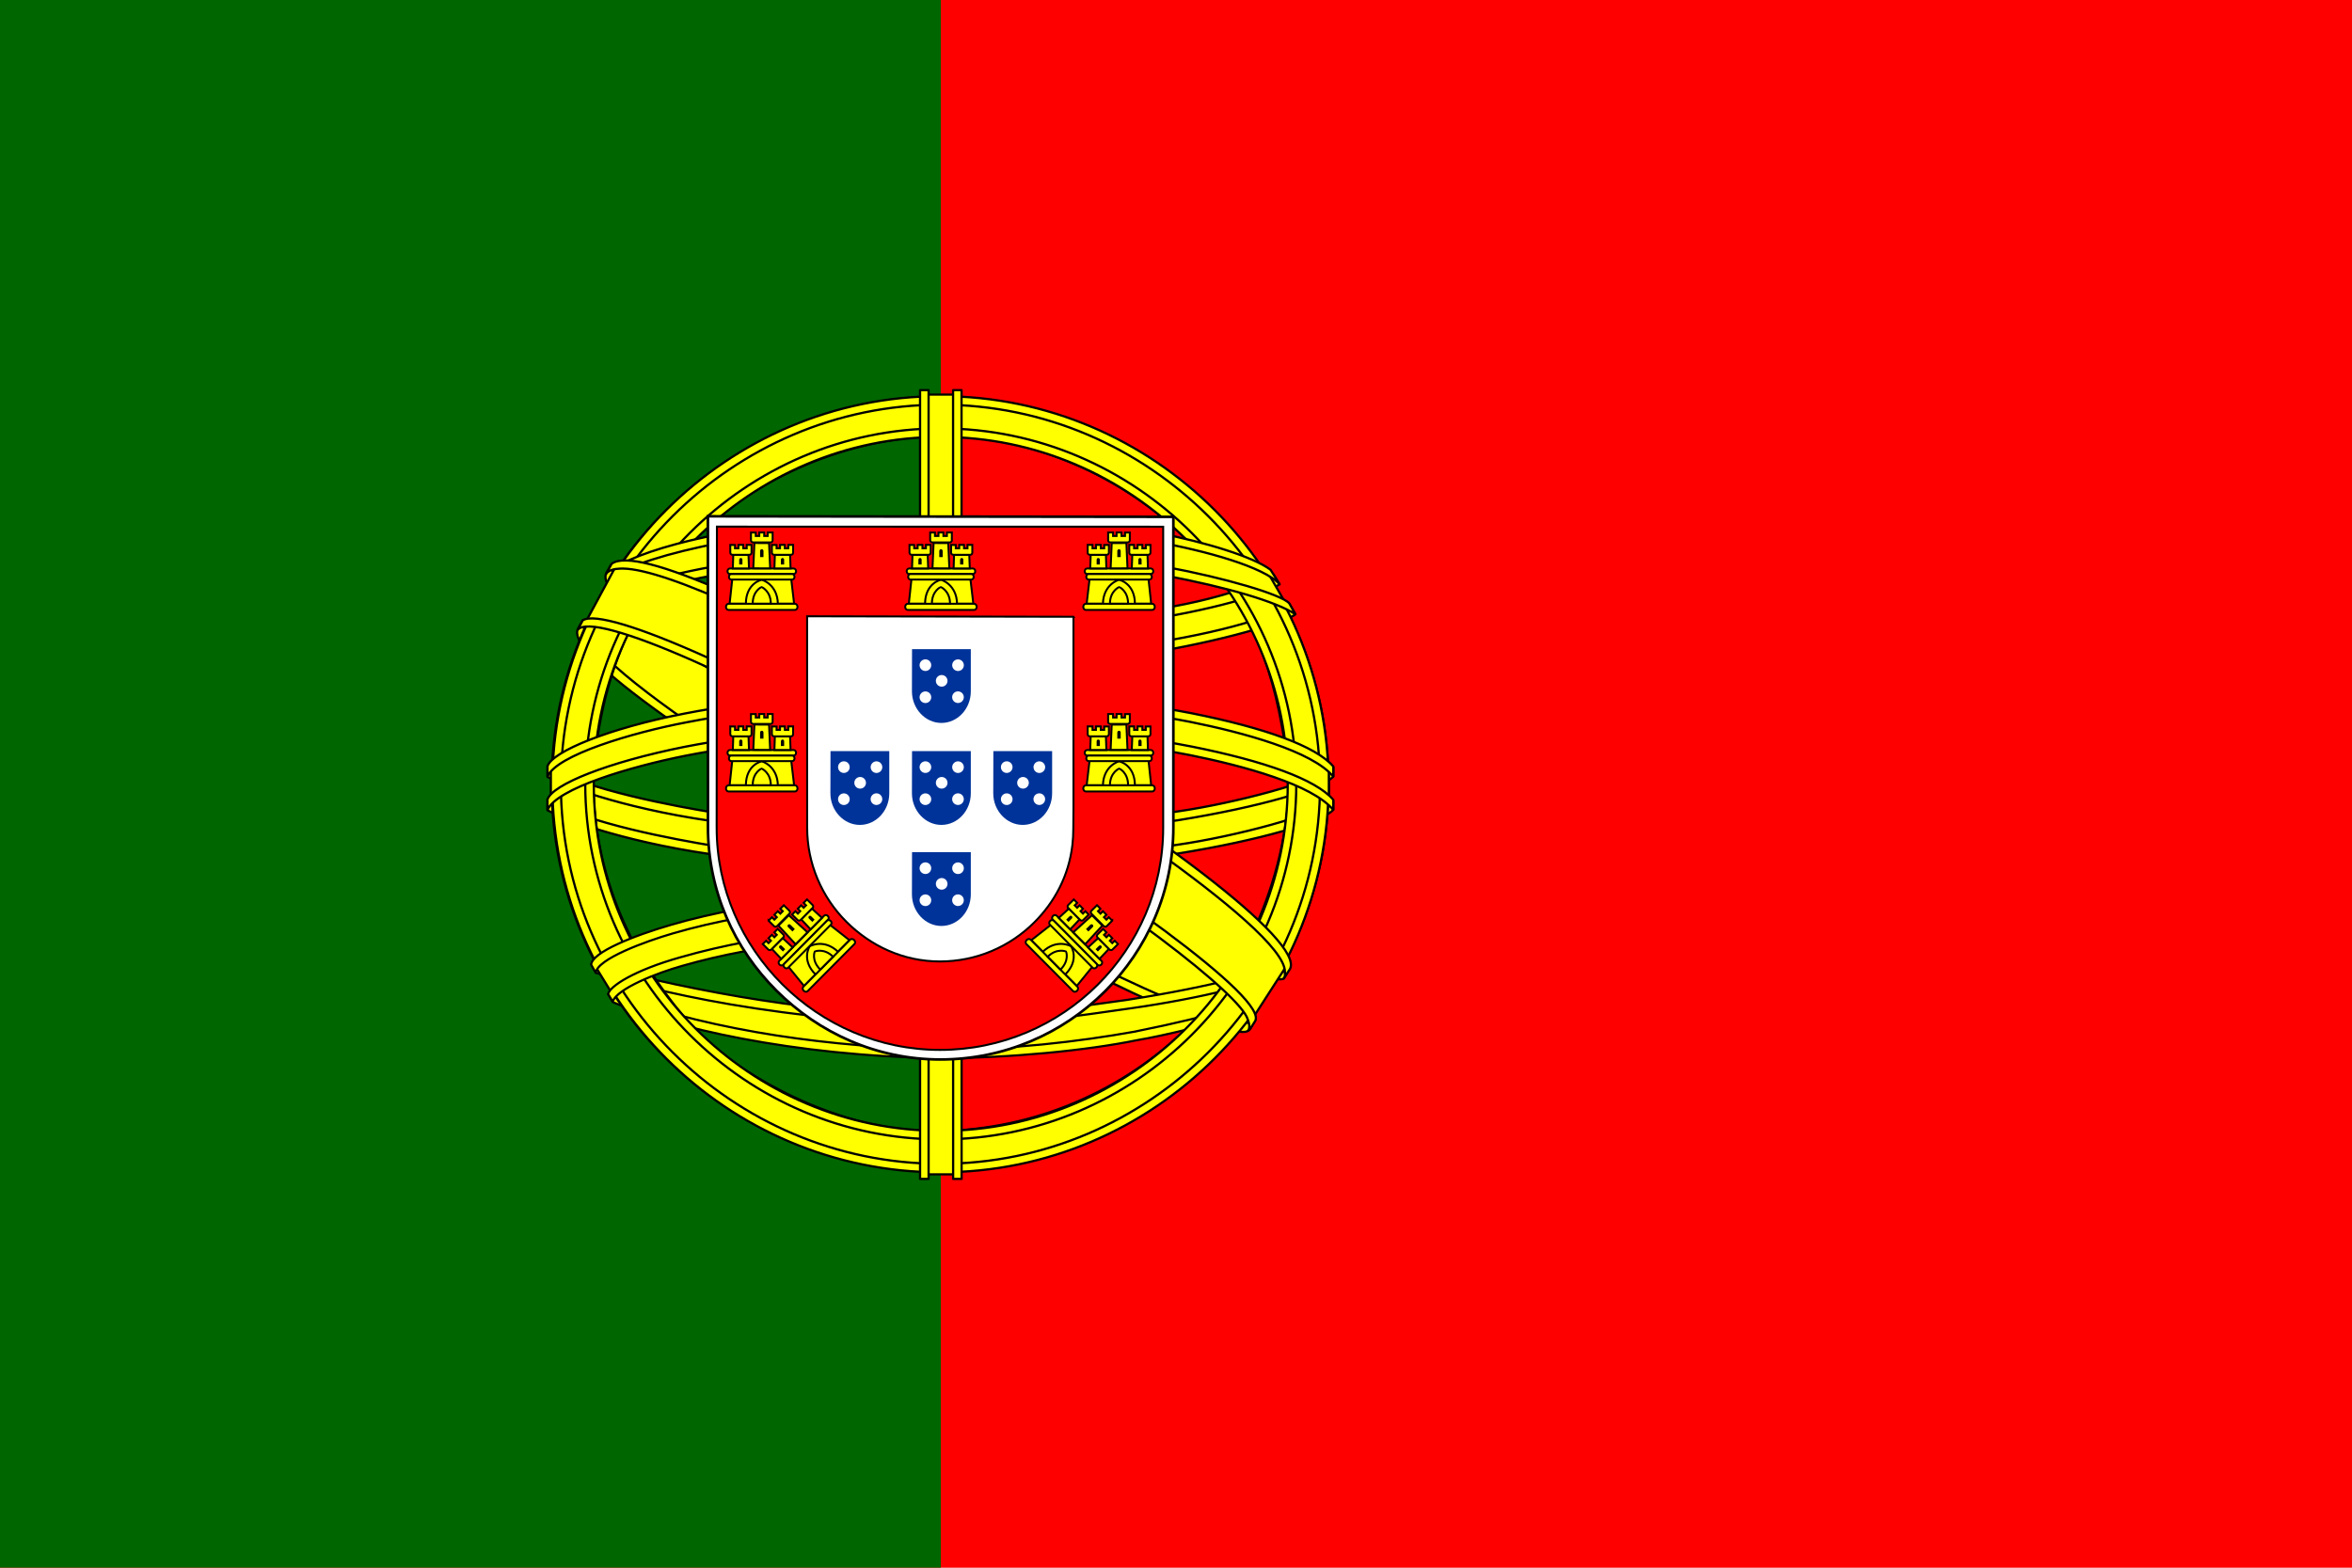
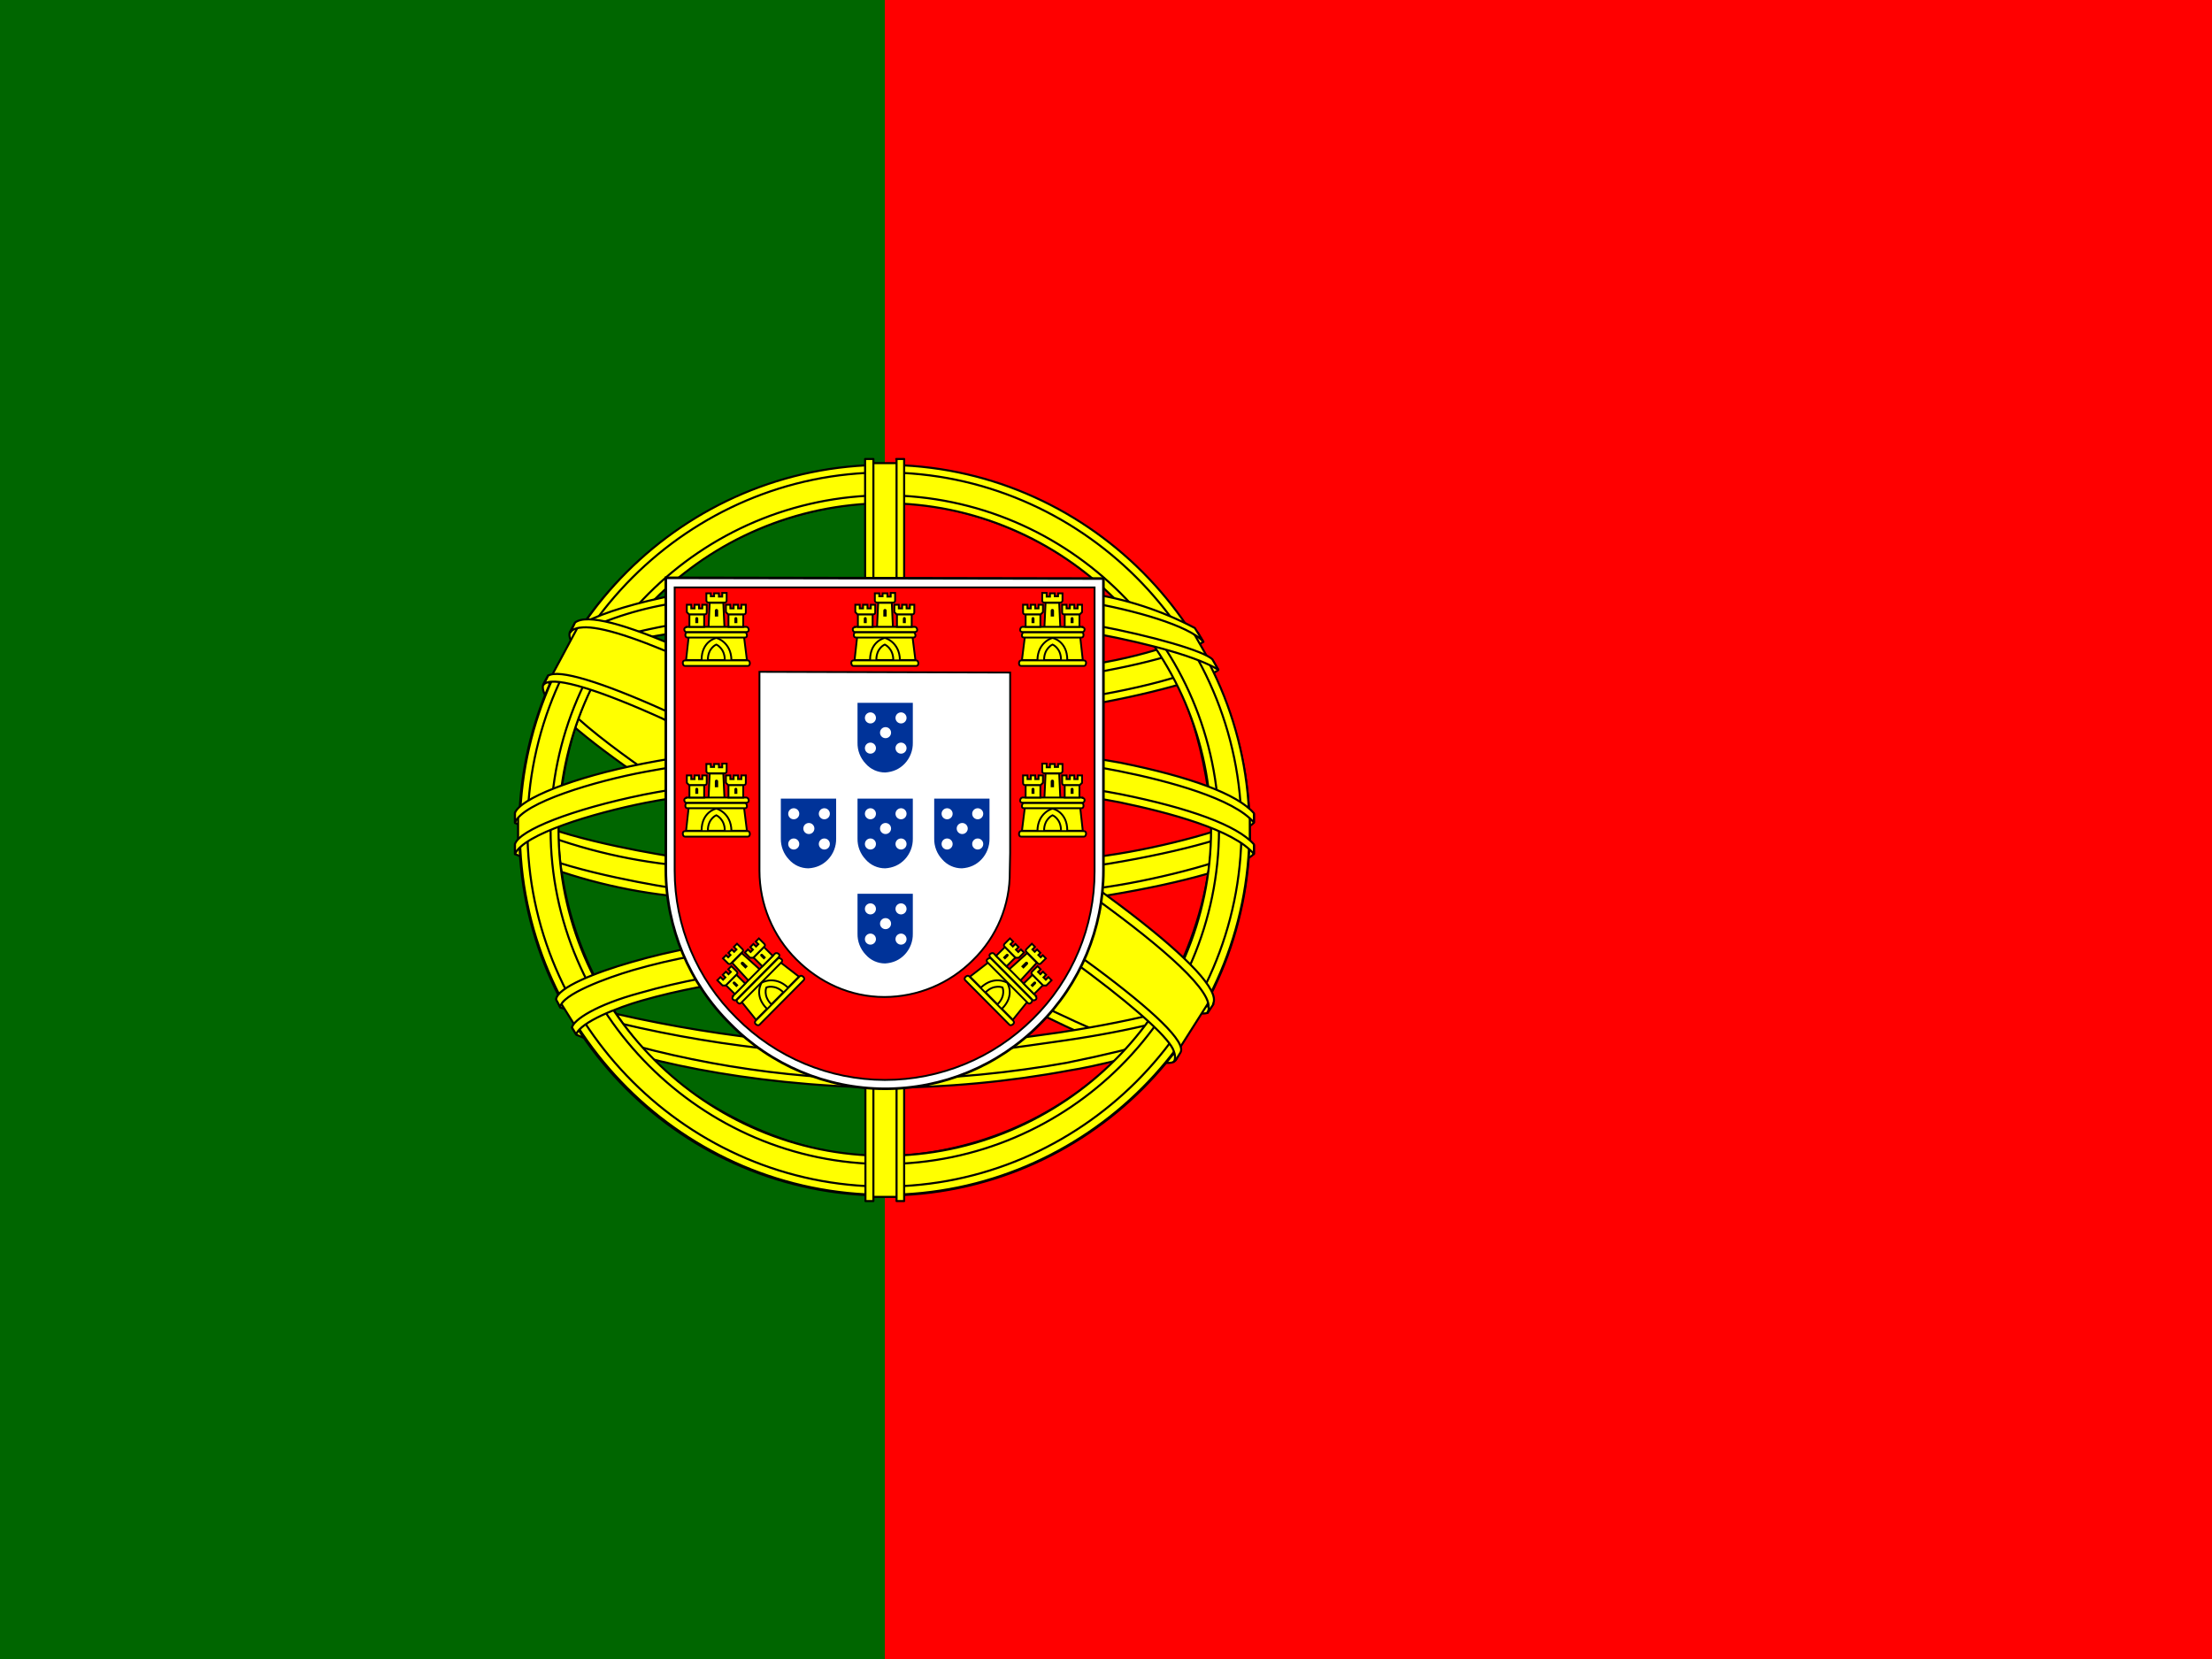
- <svg xmlns="http://www.w3.org/2000/svg" xmlns:xlink="http://www.w3.org/1999/xlink" viewBox="0 0 600 400">
-   <rect width="600" height="400" fill="#f00" />
-   <rect width="240" height="400" fill="#060" />
-   <g fill="#ff0" fill-rule="evenodd" stroke="#000" stroke-width="0.573" stroke-linecap="round" stroke-linejoin="round">
-     <path d="m318.24,262.04c-30.21-0.91-168.74-87.38-169.69-101.15l7.65-12.757c13.741,19.966,155.36,104.06,169.27,101.08l-7.23,12.823" />
-     <path d="m154.59,146.4c-2.71,7.294,36.149,31.318,82.903,59.754,46.752,28.434,87.065,46.006,90.053,43.486,0.183-0.325,1.47-2.541,1.352-2.523-0.56,0.844-1.923,1.11-4.051,0.497-12.631-3.643-45.575-18.765-86.374-43.506-40.798-24.743-76.294-47.544-81.811-57.232-0.384-0.671-0.657-1.896-0.601-2.849l-0.134-0.002-1.175,2.053-0.161,0.322h-0.001zm164.36,116.04c-0.512,0.93-1.468,0.96-3.282,0.761-11.3-1.251-45.589-17.925-86.162-42.213-47.21-28.26-86.2-54.01-81.97-60.74l1.151-2.035,0.227,0.071c-3.804,11.405,76.948,57.578,81.702,60.522,46.724,28.947,86.115,45.851,89.601,41.458l-1.268,2.181v-0.002z" />
-     <path d="m240.17,169.23c30.237-0.239,67.55-4.132,89.023-12.69l-4.627-7.517c-12.692,7.025-50.21,11.644-84.652,12.335-40.736-0.375-69.49-4.168-83.897-13.835l-4.367,8.005c26.484,11.207,53.623,13.587,88.52,13.703" />
-     <path d="m330.44,156.71c-0.739,1.182-14.743,6.011-35.373,9.575-13.988,2.132-32.234,3.955-55.004,3.978-21.633,0.02-39.305-1.52-52.684-3.333-21.656-3.396-32.833-8.12-36.965-9.79,0.395-0.786,0.649-1.337,1.03-2.071,11.895,4.736,23.124,7.592,36.279,9.616,13.291,1.8,30.75,3.362,52.276,3.342,22.664-0.023,40.709-1.984,54.616-4.053,21.155-3.412,32.711-7.803,34.334-9.842l1.494,2.579h-0.002zm-4.06-7.623c-2.293,1.841-13.718,5.893-33.819,9.103-13.415,1.923-30.472,3.643-52.265,3.664-20.704,0.02-37.619-1.375-50.485-3.249-20.414-2.666-31.279-7.475-35.196-8.878,0.39-0.674,0.787-1.342,1.194-2.014,3.048,1.535,13.533,5.791,34.226,8.722,12.72,1.804,29.661,3.148,50.262,3.127,21.69-0.022,38.553-1.776,51.883-3.688,20.205-2.78,31.077-7.947,32.728-9.241l1.473,2.451v0.002z" />
-     <path d="m140.88,205.66c18.598,10.003,59.905,15.044,98.994,15.391,35.591,0.056,81.958-5.502,99.297-14.69l-0.477-10.012c-5.425,8.477-55.113,16.609-99.206,16.276-44.093-0.333-85.038-7.143-98.687-15.959l0.079,8.991" />
-     <path d="m340.12,204.22,0.001,2.387c-2.606,3.116-18.946,7.825-39.437,11.142-15.595,2.391-35.927,4.194-61.262,4.194-24.069,0-43.263-1.716-58.148-4.001-23.529-3.426-38.579-9.426-41.6-11.217l0.013-2.785c9.075,6.033,33.661,10.447,41.917,11.798,14.788,2.27,33.868,3.973,57.817,3.973,25.216,0,45.434-1.791,60.931-4.166,14.701-2.124,35.644-7.646,39.767-11.324h0.001zm0.01-8.492,0.001,2.387c-2.606,3.114-18.946,7.824-39.437,11.14-15.595,2.391-35.927,4.194-61.262,4.194-24.069,0-43.263-1.714-58.148-4.001-23.529-3.425-38.579-9.425-41.6-11.216l0.013-2.785c9.075,6.032,33.661,10.447,41.917,11.796,14.788,2.272,33.868,3.976,57.817,3.976,25.216,0,45.434-1.792,60.931-4.169,14.701-2.124,35.644-7.646,39.767-11.324l0.001,0.002z" />
-     <path d="m239.79,260.32c-42.772-0.255-79.421-11.659-87.16-13.544l5.643,8.834c13.67,5.75,49.424,14.32,81.927,13.371,32.504-0.948,60.91-3.466,80.928-13.211l5.786-9.155c-13.642,6.425-60.068,13.639-87.125,13.705" />
-     <path stroke-width="0.55" d="m323.3,253.72c-0.85,1.299-1.717,2.582-2.596,3.829-9.442,3.329-24.319,6.824-30.597,7.844-12.824,2.642-32.665,4.594-50.274,4.603-37.89-0.555-68.905-7.972-83.496-14.299l-1.177-2.024,0.192-0.304,1.997,0.774c25.948,9.283,55.091,12.987,82.698,13.652,17.538,0.062,35.095-2.01,49.292-4.549,21.771-4.362,30.574-7.65,33.275-9.14l0.687-0.385h-0.001zm5.017-8.275c0.022,0.026,0.044,0.05,0.065,0.078-0.636,1.073-1.291,2.165-1.962,3.262-5.036,1.8-18.702,5.799-38.659,8.589-13.149,1.791-21.322,3.526-47.479,4.034-49.015-1.247-80.75-10.831-88.289-13.195l-1.117-2.143c28.406,7.415,57.422,12.592,89.408,13.121,23.931-0.51,34.112-2.272,47.152-4.05,23.271-3.619,34.996-7.45,38.515-8.556-0.044-0.064-0.096-0.131-0.154-0.199l2.523-0.943-0.002,0.002z" />
-     <path d="m328.83,197.76c0.139,28.137-14.26,53.386-25.858,64.525-16.408,15.759-38.163,25.896-63.569,26.363-28.37,0.521-55.12-17.974-62.295-26.099-14.028-15.885-25.449-36.057-25.815-63.243,1.738-30.709,13.793-52.1,31.268-66.769s40.743-21.813,60.121-21.302c22.358,0.59,48.475,11.558,66.521,33.332,11.823,14.266,16.943,29.748,19.627,53.193zm-89.186-96.342c54.485,0,99.296,44.338,99.296,98.703,0,54.364-44.811,98.704-99.296,98.704s-98.924-44.339-98.924-98.704,44.439-98.703,98.924-98.703" />
-     <path d="m239.91,101.08c54.534,0,99.011,44.483,99.011,99.022,0,54.538-44.478,99.02-99.011,99.02-54.534,0-99.011-44.481-99.011-99.02s44.478-99.022,99.011-99.022zm-96.832,99.022c0,53.26,43.736,96.842,96.832,96.842,53.097,0,96.833-43.582,96.833-96.842,0-53.262-43.737-96.844-96.833-96.844s-96.832,43.584-96.832,96.844z" />
-     <path d="m239.99,109.31c49.731,0,90.693,40.821,90.693,90.704,0,49.884-40.963,90.703-90.693,90.703s-90.693-40.819-90.693-90.703c0-49.883,40.964-90.704,90.693-90.704zm-88.515,90.703c0,48.685,39.979,88.524,88.515,88.524s88.515-39.839,88.515-88.524c0-48.686-39.978-88.525-88.515-88.525-48.536,0-88.515,39.839-88.515,88.525z" />
-     <path d="m243.98,100.68-8.485,0,0.01,198.96,8.515,0z" />
-     <path d="m243.13,99.546h2.16l0.018,201.25h-2.162l-0.016-201.25zm-8.421,0.002h2.177l0.003,201.25h-2.178v-201.25z" />
-     <path d="m338.99,203.935,0-7.355-5.99-5.58-34-9-49-5-59,3-42,10-8.48,6.28,0,7.357l21.48-9.637,51-8h49l36,4,25,6z" />
-     <path d="m239.95,184.77c23.383-0.043,46.07,2.215,64.065,5.719,18.569,3.712,31.637,8.356,36.105,13.571l-0.005,2.582c-5.388-6.49-22.973-11.248-36.518-13.968-17.858-3.474-40.393-5.717-63.647-5.674-24.538,0.046-47.387,2.37-64.984,5.803-14.12,2.802-32.951,8.368-35.302,13.858v-2.689c1.291-3.8,15.313-9.479,34.984-13.417,17.729-3.457,40.62-5.742,65.302-5.786zm0.01-8.492c23.383-0.042,46.07,2.217,64.065,5.719,18.569,3.714,31.637,8.356,36.105,13.571l-0.005,2.582c-5.388-6.489-22.973-11.247-36.518-13.966-17.858-3.476-40.393-5.718-63.647-5.674-24.538,0.044-47.276,2.37-64.875,5.801-13.626,2.583-33.226,8.37-35.412,13.86v-2.691c1.291-3.759,15.597-9.641,34.985-13.417,17.729-3.457,40.62-5.74,65.302-5.786z" />
-     <path d="m239.48,132.96c36.849-0.184,68.99,5.152,83.695,12.685l5.364,9.279c-12.781-6.888-47.456-14.05-89.005-12.979-33.854,0.208-70.027,3.727-88.176,13.41l6.404-10.709c14.895-7.724,50.022-11.643,81.72-11.684" />
-     <path d="m239.97,140.62c21.017-0.056,41.325,1.13,57.476,4.044,15.041,2.799,29.385,7.001,31.436,9.26l1.59,2.81c-4.988-3.257-17.401-6.884-33.339-9.906-16.006-3.008-36.3-4.005-57.2-3.95-23.722-0.081-42.152,1.171-57.969,3.929-16.728,3.13-28.334,7.601-31.197,9.726l1.558-2.97c5.563-2.838,14.39-6.259,29.223-8.93,16.357-2.988,34.983-3.884,58.423-4.013h-0.001zm-0.009-8.484c20.113-0.053,39.972,1.068,55.452,3.851,12.209,2.377,24.283,6.087,28.704,9.389l2.326,3.695c-3.954-4.395-18.836-8.559-31.974-10.892-15.361-2.649-34.395-3.698-54.508-3.866-21.108,0.059-40.615,1.352-55.752,4.108-14.441,2.748-23.76,6.002-27.703,8.543l2.045-3.087c5.441-2.865,14.232-5.495,25.303-7.646,15.249-2.776,34.876-4.036,56.108-4.095z" />
-     <path d="m289.15,241.26c-18.218-3.401-36.469-3.895-49.217-3.745-61.407,0.72-81.244,12.609-83.665,16.209l-4.589-7.481c15.634-11.332,49.073-17.687,88.587-17.037,20.518,0.336,38.224,1.699,53.119,4.583l-4.236,7.473" />
-     <path stroke-width="0.55" d="m239.58,236.46c17.082,0.255,33.849,0.96,50.033,3.978l-1.172,2.069c-15.031-2.775-31.055-3.837-48.803-3.75-22.663-0.177-45.585,1.939-65.541,7.667-6.297,1.752-16.721,5.801-17.784,9.146l-1.166-1.923c0.336-1.977,6.636-6.081,18.414-9.39,22.858-6.546,44.239-7.649,66.019-7.799v0.002zm0.775-8.596c17.698,0.331,35.975,1.149,53.74,4.668l-1.221,2.154c-16.042-3.185-31.369-4.247-52.415-4.57-22.735,0.041-46.851,1.663-68.778,8.037-7.079,2.062-19.297,6.52-19.704,10.05l-1.166-2.066c0.265-3.206,10.842-7.388,20.358-10.156,22.096-6.424,46.275-8.076,69.186-8.117z" />
-     <path d="M327.58,247.38,320.201,258.829,299,240,244,203,182,169,149.81,157.99,156.67,145.27,159,144l20,5,66,34,38,24,32,23,13,15z" />
-     <path d="m148.65,158.29c5.646-3.829,47.139,14.655,90.555,40.834,43.301,26.254,84.677,55.921,80.942,61.473l-1.228,1.932-0.564,0.445c0.121-0.086,0.743-0.848-0.061-2.906-1.845-6.07-31.195-29.491-79.894-58.895-47.475-28.309-87.041-45.371-90.997-40.494l1.247-2.389h-0.001zm180.44,88.927c3.57-7.052-34.916-36.044-82.632-64.272-48.813-27.666-83.994-43.951-90.42-39.095l-1.428,2.599c-0.012,0.143,0.052-0.177,0.354-0.41,1.169-1.02,3.105-0.951,3.979-0.967,11.065,0.166,42.667,14.709,87.006,40.128,19.428,11.315,82.071,51.491,81.832,62.789,0.017,0.971,0.08,1.171-0.285,1.652l1.594-2.424v-0.002z" />
+ <svg xmlns="http://www.w3.org/2000/svg" xmlns:xlink="http://www.w3.org/1999/xlink" id="flag-icons-pt" viewBox="0 0 640 480">
+   <path fill="red" d="M256 0h384v480H256z" />
+   <path fill="#060" d="M0 0h256v480H0z" />
+   <g fill="#ff0" fill-rule="evenodd" stroke="#000" stroke-linecap="round" stroke-linejoin="round" stroke-width=".6">
+     <path d="M339.5 306.2c-32.3-1-180-93.2-181-108l8.1-13.5c14.7 21.3 165.7 111 180.6 107.8z" />
+     <path d="M164.9 182.8c-2.9 7.8 38.6 33.4 88.4 63.8s92.9 49 96 46.4l1.5-2.8q-.9 1.6-4.3.6c-13.5-3.9-48.6-20-92.1-46.4-43.6-26.4-81.4-50.7-87.3-61a6 6 0 0 1-.6-3.1h-.2l-1.2 2.2zm175.3 123.8q-.7 1.3-3.5.8c-12-1.3-48.6-19.1-91.9-45-50.4-30.2-92-57.6-87.4-64.8l1.2-2.2.2.1c-4 12.2 82.1 61.4 87.2 64.6 49.8 30.8 91.8 48.9 95.5 44.2z" />
+     <path d="M256.2 207.2c32.2-.3 72-4.4 95-13.6l-5-8c-13.5 7.5-53.5 12.5-90.3 13.2-43.4-.4-74.1-4.5-89.5-14.8l-4.6 8.6c28.2 12 57.2 14.5 94.4 14.6" />
+     <path d="M352.5 193.8c-.8 1.3-15.8 6.4-37.8 10.2a381 381 0 0 1-58.6 4.3 416 416 0 0 1-56.2-3.6c-23.1-3.6-35-8.6-39.5-10.4l1.1-2.2c12.7 5 24.7 8 38.7 10.2A412 412 0 0 0 256 206a392 392 0 0 0 58.3-4.3c22.5-3.7 34.8-8.4 36.6-10.5zm-4.4-8.1c-2.4 2-14.6 6.3-36 9.7a388 388 0 0 1-55.8 4c-22 0-40.1-1.6-53.8-3.6-21.8-2.8-33.4-8-37.6-9.4l1.3-2.2c3.3 1.7 14.4 6.2 36.5 9.3a385 385 0 0 0 53.6 3.4 384 384 0 0 0 55.4-4c21.5-3 33.1-8.4 34.9-9.8zM150.3 246c19.8 10.7 63.9 16 105.6 16.4 38 .1 87.4-5.8 105.9-15.6l-.5-10.7c-5.8 9-58.8 17.7-105.8 17.4s-90.7-7.6-105.3-17v9.5" />
+     <path d="M362.8 244.5v2.5c-2.8 3.4-20.2 8.4-42 12a434 434 0 0 1-65.4 4.4 400 400 0 0 1-62-4.3 155 155 0 0 1-44.4-12v-2.9c9.7 6.4 35.9 11.2 44.7 12.6 15.8 2.4 36.1 4.2 61.7 4.2 26.9 0 48.4-1.9 65-4.4 15.7-2.3 38-8.2 42.4-12.1m0-9v2.5c-2.8 3.3-20.2 8.3-42 11.9a434 434 0 0 1-65.4 4.5 414 414 0 0 1-62-4.3 155 155 0 0 1-44.4-12v-3c9.7 6.5 36 11.2 44.7 12.6a408 408 0 0 0 61.7 4.3c26.9 0 48.5-2 65-4.5 15.7-2.2 38-8.1 42.4-12m-107 68.8c-45.6-.2-84.7-12.4-93-14.4l6 9.4a250 250 0 0 0 87.4 14.3c34.7-1 65-3.7 86.3-14.1l6.2-9.8c-14.5 6.9-64 14.6-93 14.6" />
+     <path d="m344.9 297.3-2.8 4c-10 3.6-26 7.4-32.6 8.4a296 296 0 0 1-53.7 5c-40.4-.6-73.5-8.5-89-15.3l-1.3-2.1.2-.4 2.1.9a287 287 0 0 0 88.2 14.5c18.8 0 37.5-2.1 52.6-4.8 23.2-4.7 32.6-8.2 35.5-9.8l.7-.4zm5.3-8.8-2 3.5c-5.4 2-20 6.2-41.3 9.2-14 1.9-22.7 3.8-50.6 4.3a347 347 0 0 1-94.2-14L161 289a390 390 0 0 0 95.4 14c25.5-.5 36.4-2.4 50.3-4.3 24.8-3.8 37.3-8 41-9.1v-.2l2.6-1z" />
+     <path d="M350.8 237.6c.1 30-15.3 57-27.6 68.8a99 99 0 0 1-67.8 28.2c-30.3.5-58.8-19.2-66.5-27.9a101 101 0 0 1-27.5-67.4c1.8-32.8 14.7-55.6 33.3-71.3a100 100 0 0 1 64.2-22.7 98 98 0 0 1 71 35.6c12.5 15.2 18 31.7 20.9 56.7M255.6 135a106 106 0 0 1 106 105.2 105.6 105.6 0 1 1-211.4 0c-.1-58 47.3-105.2 105.4-105.2" />
+     <path d="M255.9 134.5c58.2 0 105.6 47.4 105.6 105.6S314.1 345.7 256 345.7s-105.6-47.4-105.6-105.6S197.8 134.5 256 134.5zM152.6 240c0 56.8 46.7 103.3 103.3 103.3S359.2 296.8 359.2 240s-46.7-103.3-103.3-103.3S152.6 183.2 152.6 240" />
+     <path d="M256 143.3a97 97 0 0 1 96.7 96.7 97 97 0 0 1-96.7 96.8c-53 0-96.7-43.6-96.7-96.8a97 97 0 0 1 96.7-96.7M161.6 240c0 52 42.6 94.4 94.4 94.4s94.4-42.5 94.4-94.4-42.6-94.4-94.4-94.4a95 95 0 0 0-94.4 94.4" />
+     <path d="M260.3 134h-9.1v212.3h9z" />
+     <path d="M259.3 132.8h2.3v214.7h-2.2V132.8zm-9 0h2.4v214.7h-2.3z" />
+     <path d="M361.6 244.2v-7.8l-6.4-6-36.3-9.6-52.2-5.3-63 3.2-44.8 10.6-9 6.7v7.9l22.9-10.3 54.4-8.5h52.3l38.4 4.2 26.6 6.4z" />
+     <path d="M256 223.8c24.9 0 49 2.3 68.3 6 19.8 4 33.7 9 38.5 14.5v2.8c-5.8-7-24.5-12-39-15-19-3.6-43-6-67.9-6-26.1 0-50.5 2.6-69.3 6.2-15 3-35.1 9-37.6 14.8v-2.9c1.3-4 16.3-10 37.3-14.3 18.9-3.7 43.3-6.1 69.6-6.1zm0-9.1a383 383 0 0 1 68.3 6c19.8 4 33.7 9 38.5 14.6v2.7c-5.8-6.9-24.5-12-39-14.9-19-3.7-43-6-67.9-6a376 376 0 0 0-69.2 6.2c-14.5 2.7-35.4 8.9-37.7 14.7v-2.8c1.4-4 16.6-10.3 37.3-14.3 19-3.7 43.3-6.2 69.7-6.2m-.6-46.2c39.3-.2 73.6 5.5 89.3 13.5l5.7 10c-13.6-7.4-50.6-15-94.9-14-36.1.3-74.7 4-94 14.4l6.8-11.4c15.9-8.3 53.3-12.5 87.1-12.5" />
+     <path d="M256 176.7a354 354 0 0 1 61.3 4.3c16 3 31.3 7.4 33.5 9.8l1.7 3c-5.3-3.4-18.6-7.3-35.6-10.5s-38.7-4.3-61-4.2c-25.3-.1-45 1.2-61.8 4.2a109 109 0 0 0-33.3 10.3l1.7-3.1c6-3 15.3-6.7 31.1-9.6 17.5-3.2 37.4-4.1 62.4-4.2m0-9c21.4-.2 42.6 1 59.1 4a96 96 0 0 1 30.6 10l2.5 4c-4.2-4.7-20-9.2-34.1-11.6-16.4-2.9-36.7-4-58.1-4.2a361 361 0 0 0-59.5 4.4 97 97 0 0 0-29.6 9.1l2.2-3.3c5.8-3 15.2-5.8 27-8.1a357 357 0 0 1 59.9-4.4zM308.4 284a276 276 0 0 0-52.5-4c-65.5.8-86.6 13.5-89.2 17.3l-5-8c16.8-12 52.4-18.8 94.6-18.2q32.9.5 56.6 5l-4.5 8" />
+     <path d="M255.6 278.9c18.2.3 36 1 53.3 4.2l-1.2 2.2c-16-3-33.2-4-52-4-24.3-.2-48.7 2.1-70 8.2-6.7 1.9-17.8 6.2-19 9.8l-1.2-2c.4-2.2 7-6.6 19.6-10 24.4-7 47.2-8.3 70.5-8.4m.8-9.2a327 327 0 0 1 57.3 5l-1.3 2.3a299 299 0 0 0-56-4.9c-24.2 0-49.9 1.8-73.3 8.6-7.5 2.2-20.6 7-21 10.7l-1.2-2.2c.2-3.4 11.5-7.9 21.7-10.8 23.5-6.9 49.3-8.6 73.8-8.7" />
+     <path d="m349.4 290.5-7.8 12.3-22.7-20.1-58.6-39.5-66.2-36.3-34.3-11.7 7.3-13.6 2.5-1.3 21.3 5.3 70.4 36.3 40.6 25.6L336 272l13.9 16z" />
+     <path d="M158.6 195.5c6-4 50.2 15.6 96.6 43.6 46.1 28 90.3 59.6 86.3 65.5l-1.3 2.1-.6.5c.1-.1.8-1 0-3.1-2-6.5-33.4-31.5-85.3-62.9-50.7-30.1-92.9-48.3-97-43.1zM351 290.4c3.8-7.6-37.2-38.5-88.1-68.6-52-29.5-89.6-46.9-96.5-41.7L165 183l.4-.5c1.2-1 3.3-1 4.2-1 11.8.2 45.5 15.7 92.8 42.8 20.8 12 87.6 55 87.3 67 0 1 .1 1.2-.3 1.8l1.7-2.6z" />
  </g>
-   <g>
-     <path fill="#fff" stroke="#000" stroke-width="0.67" d="m180.6,211.01c0,16.271,6.663,30.987,17.457,41.742,10.815,10.778,25.512,17.579,41.809,17.579,16.381,0,31.247-6.652,42.016-17.389,10.769-10.735,17.443-25.552,17.446-41.88h-0.002v-79.189l-118.74-0.141,0.012,79.278h0.002z" />
-     <path fill="#f00" stroke="#000" stroke-width="0.507" d="m182.82,211.12v0.045c0,15.557,6.441,29.724,16.775,40.009,10.354,10.305,24.614,16.712,40.214,16.712,15.681,0,29.912-6.361,40.222-16.626,10.308-10.265,16.697-24.433,16.699-40.044h-0.002v-76.826l-113.84-0.018-0.07,76.748m91.022-53.747,0.004,48.891-0.041,5.172h0.001c0,1.361-0.082,2.912-0.241,4.233-0.925,7.729-4.48,14.467-9.745,19.708-6.164,6.136-14.671,9.941-24.047,9.941-9.327,0-17.639-3.938-23.829-10.1-6.35-6.32-10.03-14.986-10.03-23.947l-0.013-54.023,67.94,0.123,0.002,0.002z" />
-     <g id="castle3">
-       <g id="castle" fill="#ff0" stroke="#000" stroke-width="0.5">
-         <path stroke="none" d="m190.19,154.43c0.135-5.521,4.052-6.828,4.081-6.847,0.028-0.018,4.231,1.408,4.217,6.899l-8.298-0.051" />
-         <path d="m186.81,147.69-0.682,6.345,4.141,0.009c0.04-5.249,3.974-6.122,4.069-6.103,0.089-0.005,3.989,1.161,4.093,6.103h4.151l-0.75-6.393-15.022,0.038v0.002z" />
-         <path d="m185.85,154.06h16.946c0.357,0,0.649,0.353,0.649,0.784,0,0.43-0.292,0.781-0.649,0.781h-16.946c-0.357,0-0.649-0.351-0.649-0.781,0-0.431,0.292-0.784,0.649-0.784z" />
-         <path d="m192.01,154.03c0.018-3.313,2.262-4.25,2.274-4.248,0.001,0,2.342,0.967,2.361,4.248h-4.634" />
-         <path d="m186.21,145.05h16.245c0.342,0,0.623,0.318,0.623,0.705,0,0.387-0.28,0.705-0.623,0.705h-16.245c-0.342,0-0.623-0.316-0.623-0.705,0-0.386,0.28-0.705,0.623-0.705z" />
-         <path d="m186.55,146.47h15.538c0.327,0,0.595,0.317,0.595,0.704,0,0.388-0.268,0.705-0.595,0.705h-15.538c-0.327,0-0.595-0.317-0.595-0.705,0-0.387,0.268-0.704,0.595-0.704z" />
-         <path d="m191.57,135.88,1.227,0.002v0.871h0.895v-0.891l1.257,0.004v0.887h0.898v-0.891h1.258l-0.002,2.012c0,0.316-0.254,0.52-0.549,0.52h-4.411c-0.296,0-0.57-0.237-0.571-0.527l-0.003-1.988h0.001z" />
-         <path d="m196.19,138.57,0.277,6.451-4.303-0.016,0.285-6.452,3.741,0.017" />
-         <path id="cp1" d="m190.94,141.56,0.131,3.478-4.126,0.002,0.116-3.479h3.879-0.001z" />
-         <use xlink:href="#cp1" x="10.609" />
-         <path id="cp2" d="m186.3,139.04,1.199,0.003v0.872h0.877v-0.893l1.229,0.004v0.889h0.879v-0.893l1.23,0.002-0.002,2.012c0,0.314-0.249,0.519-0.536,0.519h-4.317c-0.289,0-0.558-0.235-0.559-0.526l-0.003-1.989h0.001z" />
-         <use xlink:href="#cp2" x="10.609" />
-         <path fill="#000" stroke="none" d="m193.9,140.61c-0.026-0.627,0.877-0.634,0.866,0v1.536h-0.866v-1.536" />
-         <path id="cp3" fill="#000" stroke="none" d="m188.57,142.84c-0.003-0.606,0.837-0.618,0.826,0v1.187h-0.826v-1.187" />
-         <use xlink:href="#cp3" x="10.641" />
+   <g transform="translate(0 26.7)scale(1.06667)">
+     <path fill="#fff" stroke="#000" stroke-width=".7" d="M180.6 211a59 59 0 0 0 17.5 41.7 59 59 0 0 0 41.8 17.6 59 59 0 0 0 42-17.4 59 59 0 0 0 17.4-41.8v-79.2l-118.7-.2z" />
+     <path fill="red" stroke="#000" stroke-width=".5" d="M183 211.1a56 56 0 0 0 16.8 40 57 57 0 0 0 40.2 16.8 57 57 0 0 0 40.2-16.6 56 56 0 0 0 16.7-40v-77H183v76.8m91-53.7v48.9l-.1 5.1a33 33 0 0 1-10 24 34 34 0 0 1-24 10c-9.4 0-17.7-4-23.9-10.2a34 34 0 0 1-10-24v-54z" />
+     <g id="pt-e">
+       <g id="pt-d" fill="#ff0" stroke="#000" stroke-width=".5">
+         <path stroke="none" d="M190.2 154.4c.1-5.5 4-6.8 4-6.8.1 0 4.3 1.4 4.3 6.9z" />
+         <path d="m186.8 147.7-.7 6.3h4.2c0-5.2 4-6 4-6 .1 0 4 1.1 4.1 6h4.2l-.8-6.4zm-1 6.4h17q.5 0 .6.7 0 .8-.6.8h-17q-.5 0-.6-.8 0-.7.7-.7z" />
+         <path d="M192 154c0-3.3 2.3-4.2 2.3-4.2s2.3 1 2.3 4.2H192m-5.8-9h16.3q.5.1.6.8 0 .5-.6.6h-16.3q-.5 0-.6-.7 0-.5.6-.6zm.4 1.5H202q.5 0 .6.7t-.6.7h-15.5q-.6 0-.6-.7t.6-.7zm5-10.6h1.2v.8h.9v-.8h1.3v.9h.9v-1h1.2v2q0 .6-.5.6h-4.4q-.5 0-.6-.5zm4.6 2.7.3 6.4h-4.3l.3-6.5h3.7" />
+         <path id="pt-a" d="M191 141.6v3.4h-4v-3.4z" />
+         <use xlink:href="#pt-a" width="100%" height="100%" x="10.6" />
+         <path id="pt-b" d="M186.3 139h1.2v1h.9v-1h1.2v1h.9v-1h1.2v2q0 .6-.5.6h-4.3l-.6-.6z" />
+         <use xlink:href="#pt-b" width="100%" height="100%" x="10.6" />
+         <path fill="#000001" stroke="none" d="M193.9 140.6c0-.6.9-.6.9 0v1.6h-.9z" />
+         <path id="pt-c" fill="#000001" stroke="none" d="M188.6 142.8c0-.6.8-.6.8 0v1.2h-.8z" />
+         <use xlink:href="#pt-c" width="100%" height="100%" x="10.6" />
      </g>
-       <use xlink:href="#castle" y="46.32" />
-       <use xlink:href="#castle" transform="matrix(0.7046089,-0.7095959,0.7095959,0.7046089,-35.34146,275.109)" />
+       <use xlink:href="#pt-d" width="100%" height="100%" y="46.3" />
+       <use xlink:href="#pt-d" width="100%" height="100%" transform="rotate(-45.2 312.8 180)" />
    </g>
-     <use xlink:href="#castle" x="45.714" />
-     <use xlink:href="#castle3" transform="matrix(-1,0,0,1,479.7919,0)" />
-     <g id="quina" fill="#fff">
-       <path fill="#039" d="m232.636,202.406v0.005c0,2.212,0.849,4.227,2.212,5.689,1.365,1.467,3.245,2.378,5.302,2.378,2.067,0,3.944-0.905,5.303-2.365,1.358-1.459,2.202-3.472,2.202-5.693v-10.768l-14.992-0.012-0.027,10.766" />
-       <circle cx="236.074" cy="195.735" r="1.486" />
-       <circle cx="244.392" cy="195.742" r="1.486" />
-       <circle cx="240.225" cy="199.735" r="1.486" />
-       <circle cx="236.074" cy="203.916" r="1.486" />
-       <circle cx="244.383" cy="203.905" r="1.486" />
+     <use xlink:href="#pt-d" width="100%" height="100%" x="45.7" />
+     <use xlink:href="#pt-e" width="100%" height="100%" transform="matrix(-1 0 0 1 479.8 0)" />
+     <g id="pt-f" fill="#fff">
+       <path fill="#039" d="M232.6 202.4a8 8 0 0 0 2.2 5.7 7 7 0 0 0 5.3 2.4q3.2-.2 5.3-2.4a8 8 0 0 0 2.2-5.7v-10.8h-15z" />
+       <circle cx="236.1" cy="195.7" r="1.5" />
+       <circle cx="244.4" cy="195.7" r="1.5" />
+       <circle cx="240.2" cy="199.7" r="1.5" />
+       <circle cx="236.1" cy="203.9" r="1.5" />
+       <circle cx="244.4" cy="203.9" r="1.5" />
    </g>
-     <use xlink:href="#quina" y="-26.016" />
-     <use xlink:href="#quina" x="-20.799" />
-     <use xlink:href="#quina" x="20.745" />
-     <use xlink:href="#quina" y="25.784" />
+     <use xlink:href="#pt-f" width="100%" height="100%" y="-26" />
+     <use xlink:href="#pt-f" width="100%" height="100%" x="-20.8" />
+     <use xlink:href="#pt-f" width="100%" height="100%" x="20.8" />
+     <use xlink:href="#pt-f" width="100%" height="100%" y="25.8" />
  </g>
</svg>
